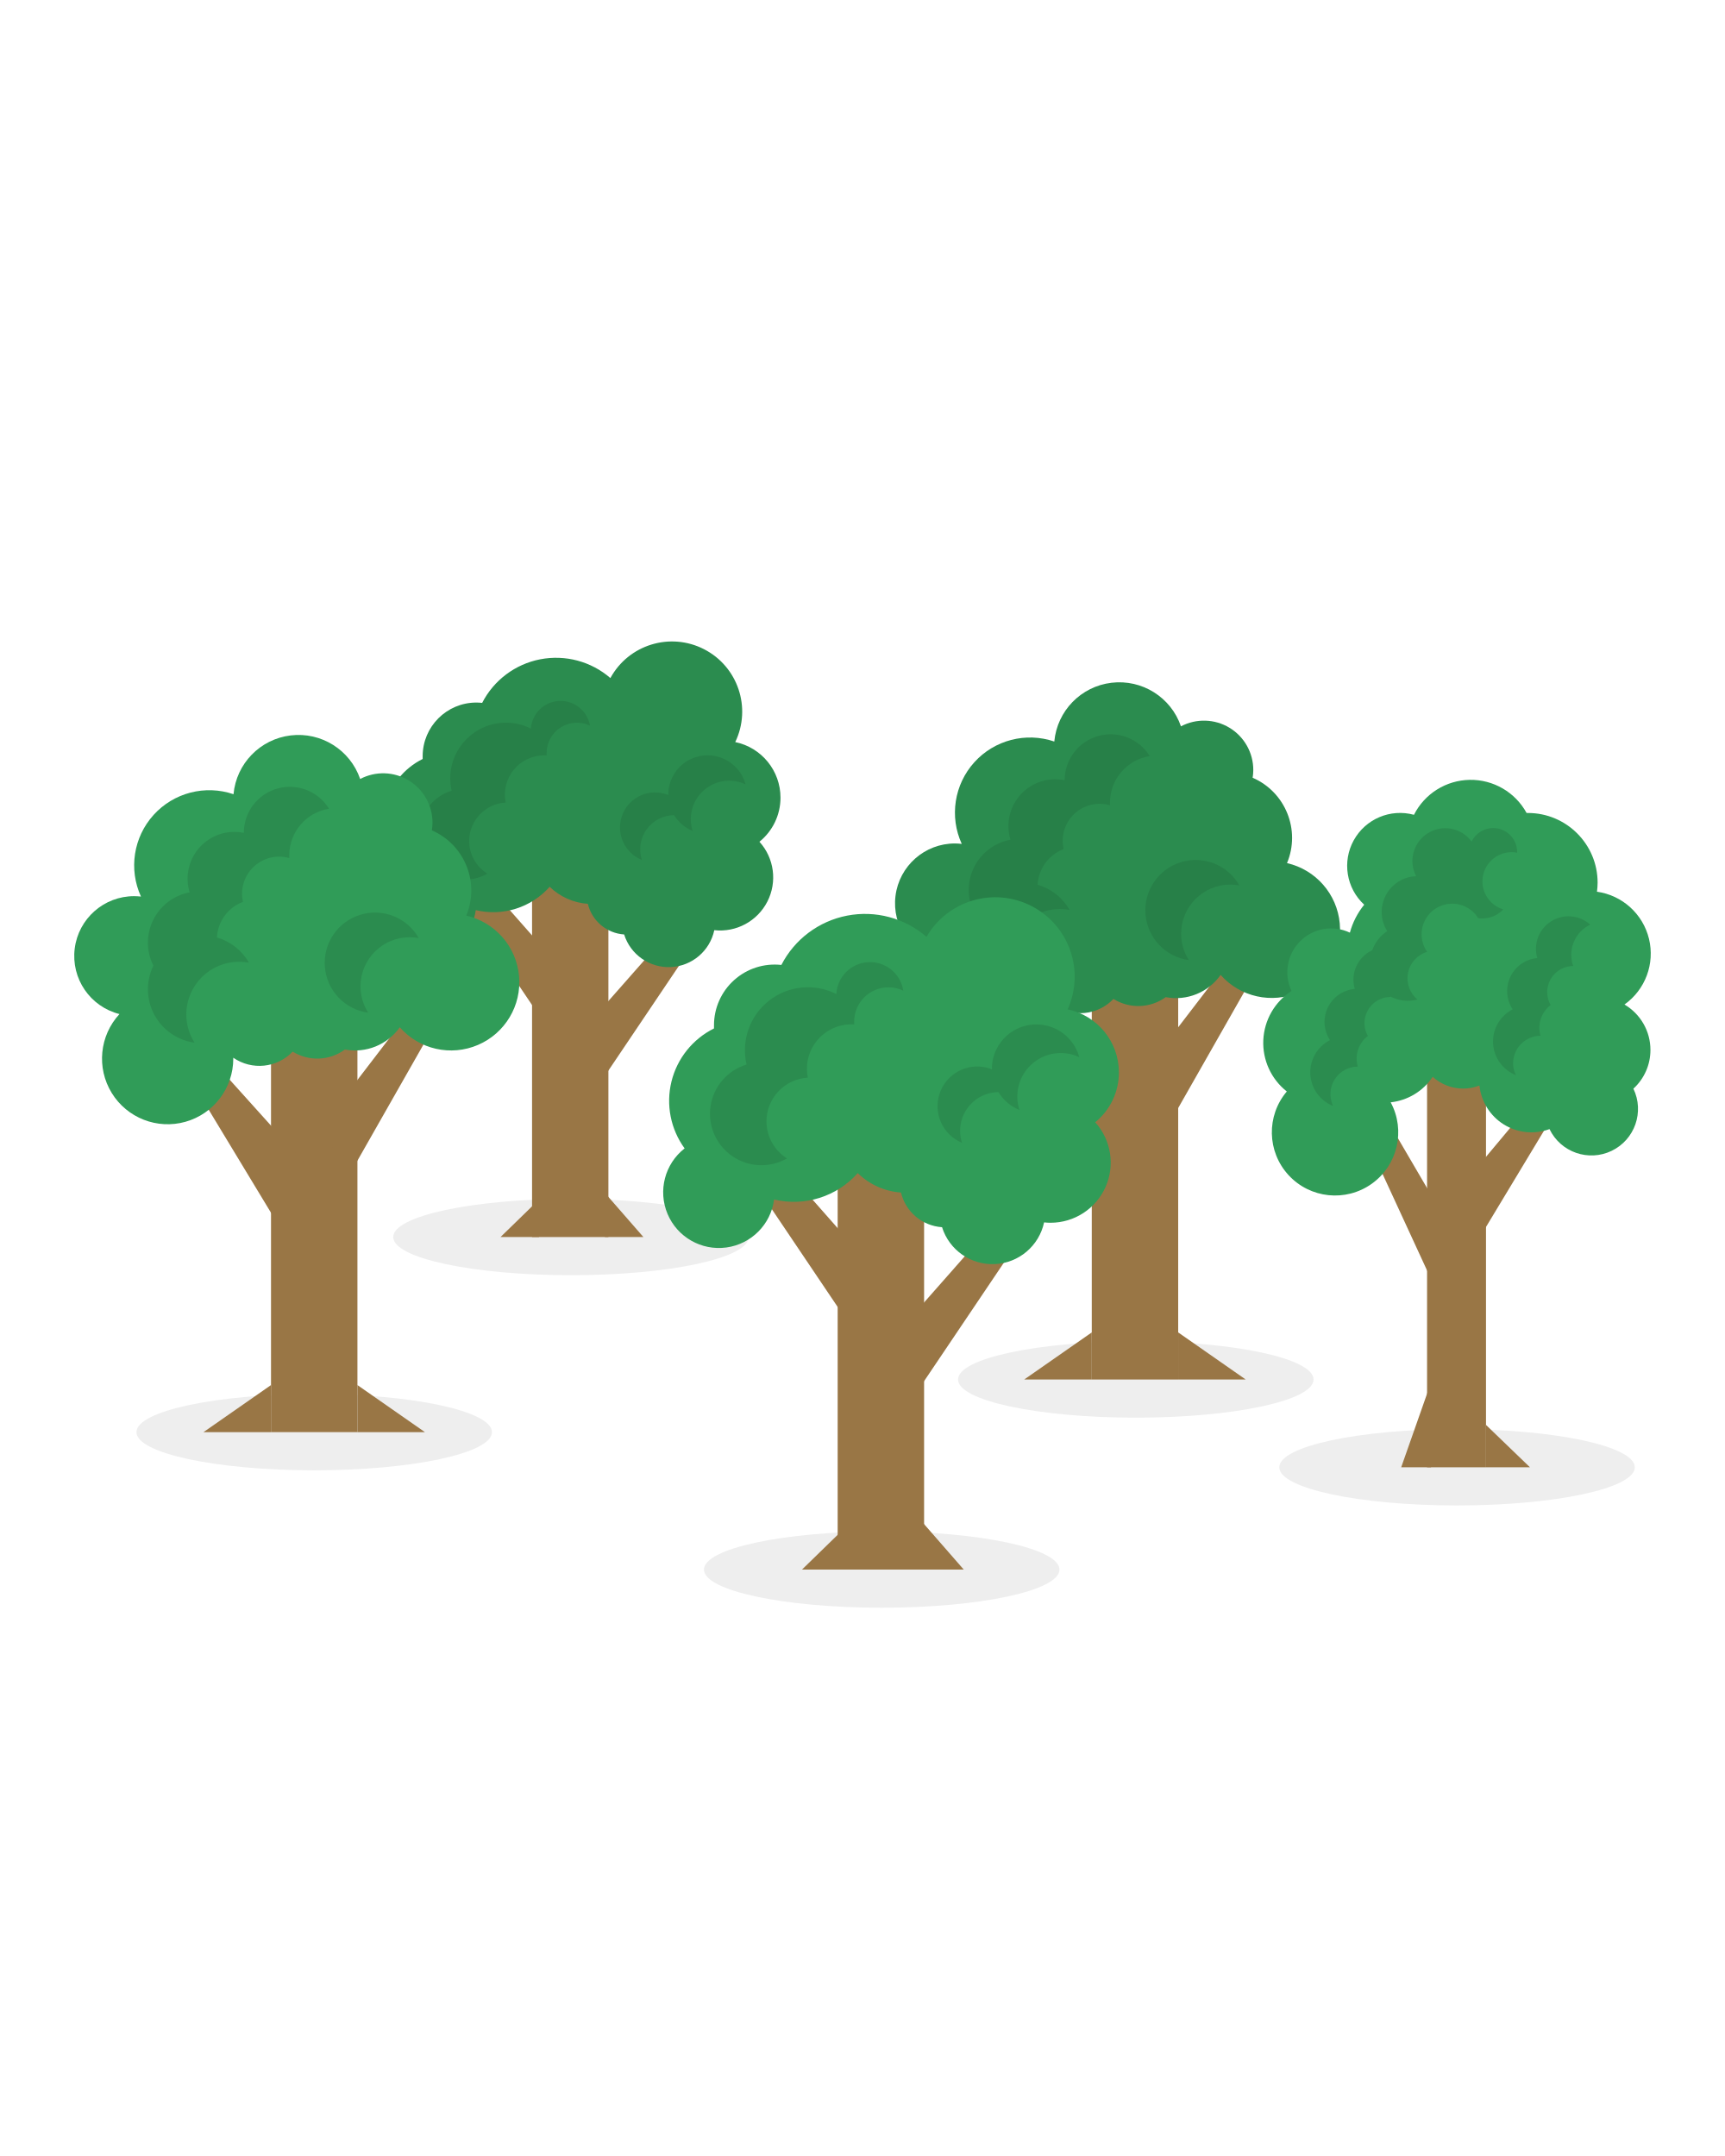
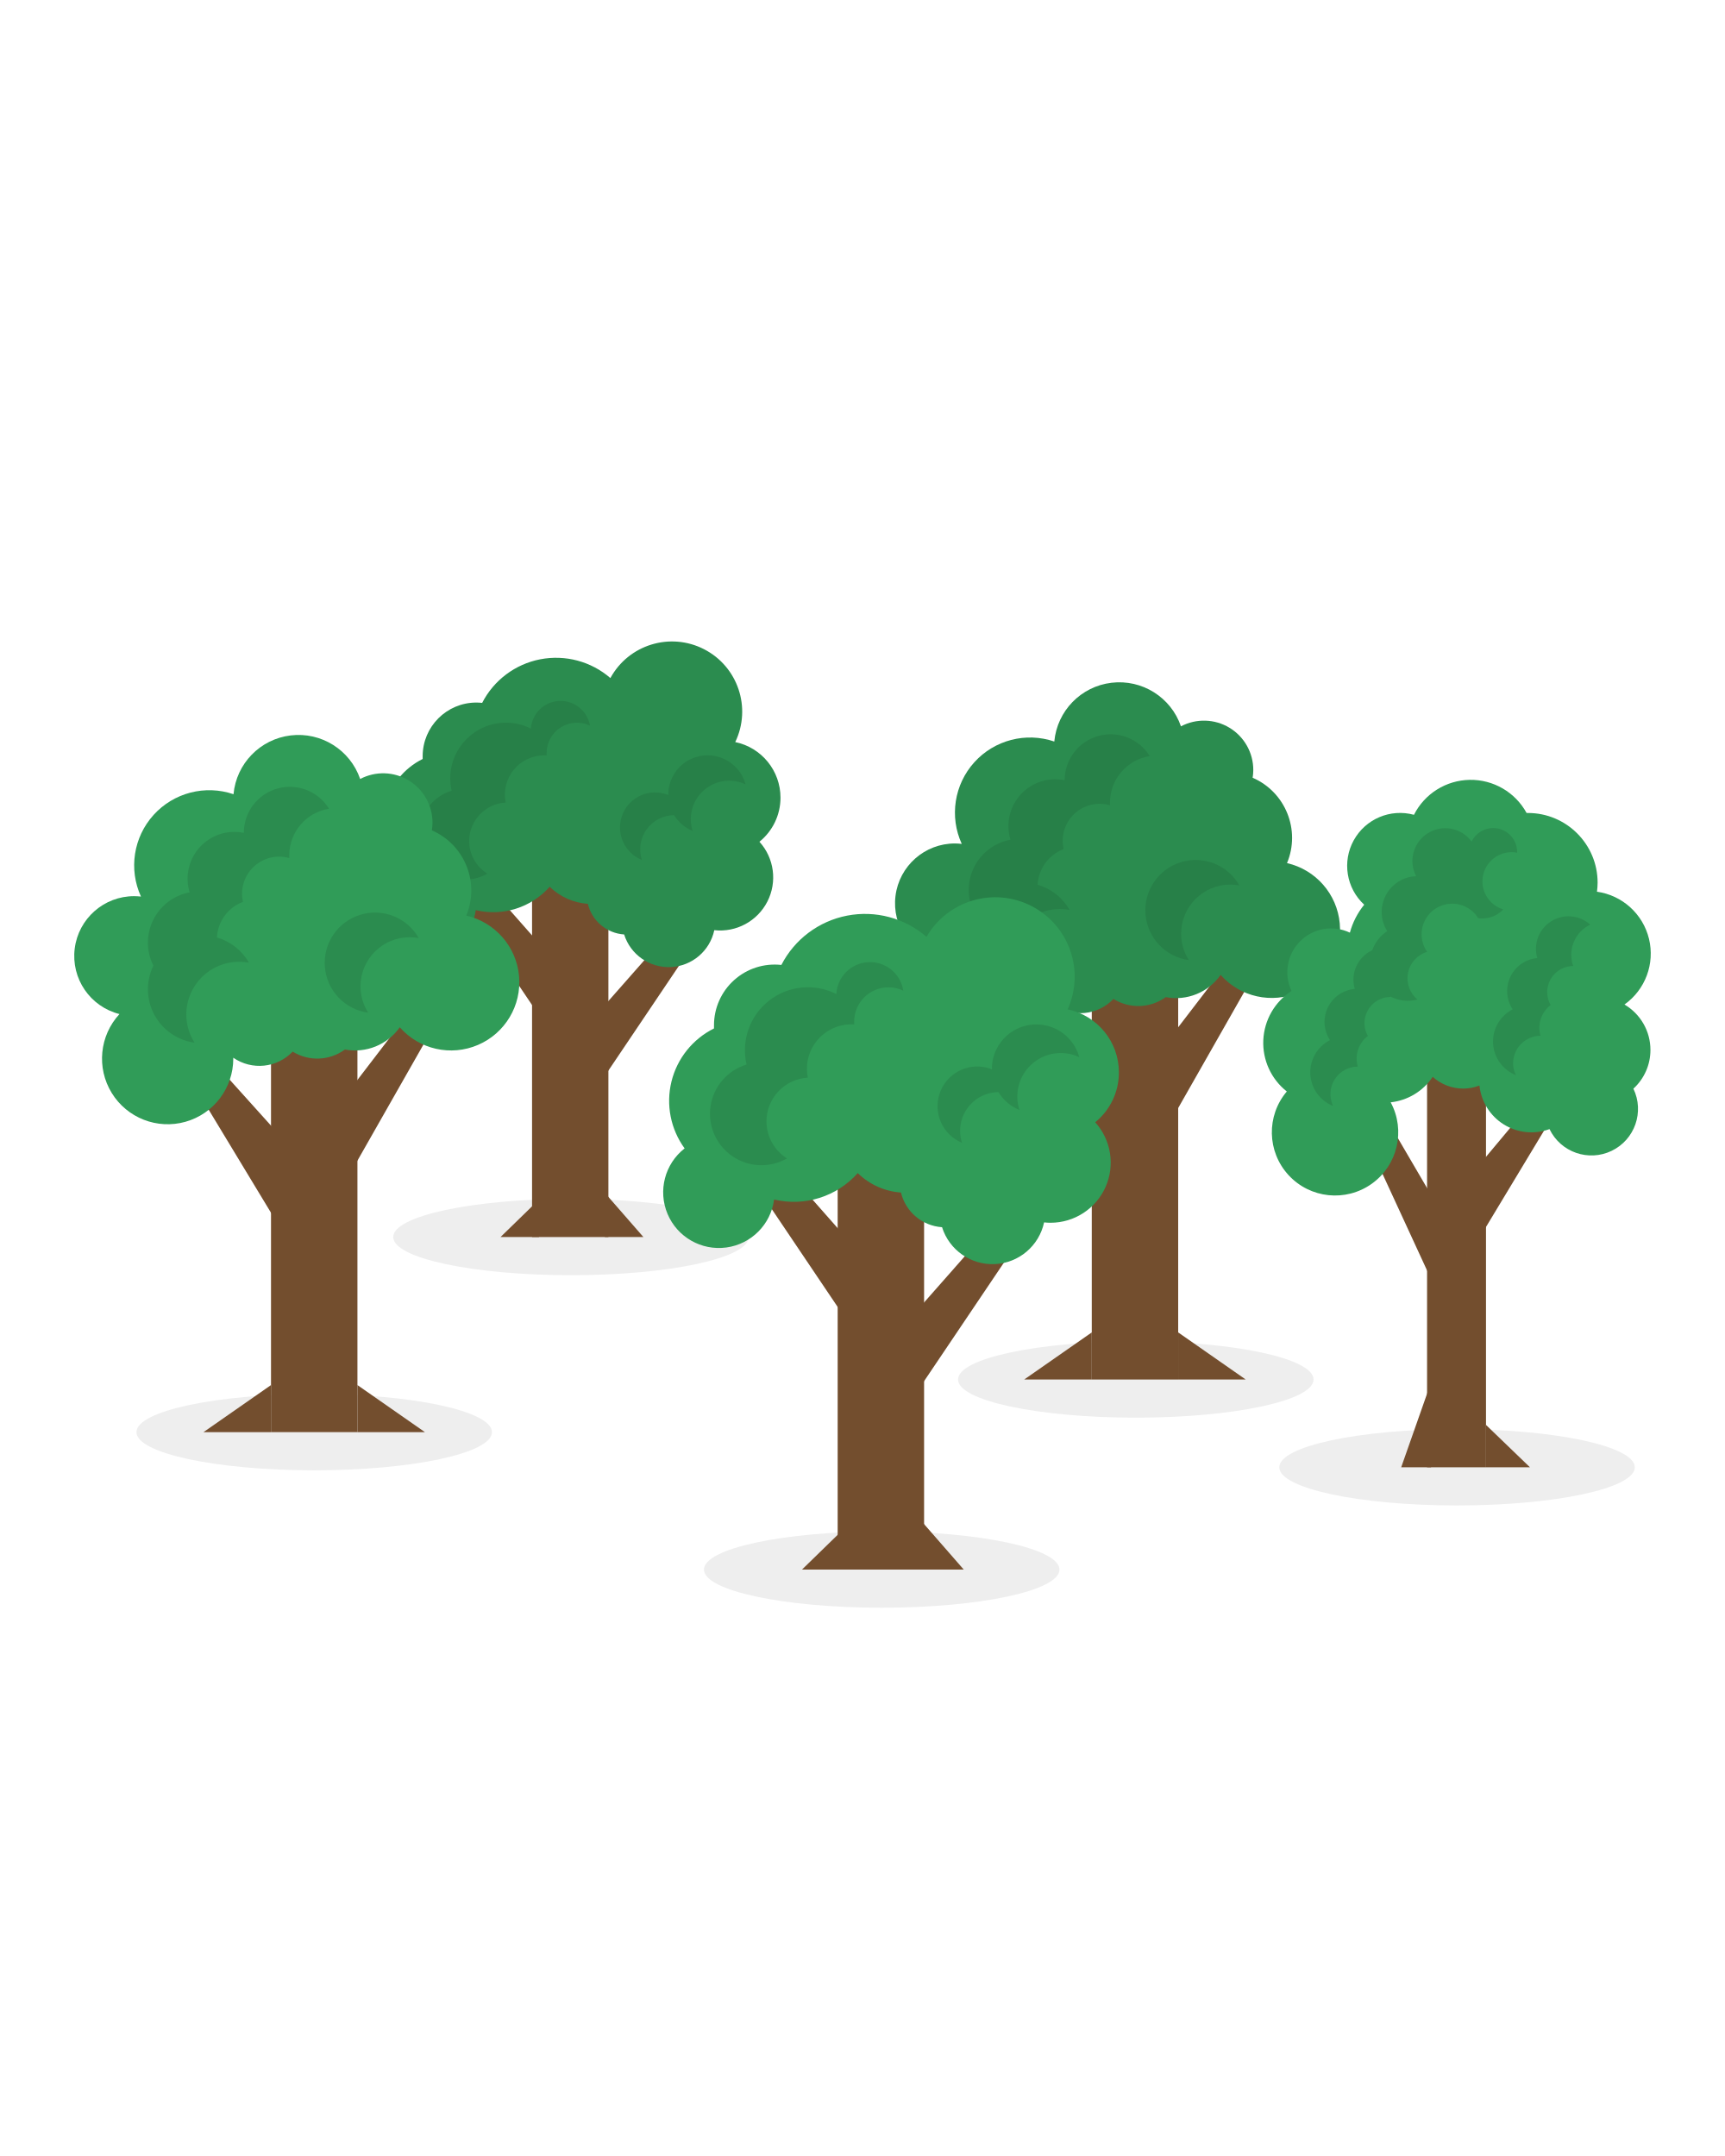
<svg xmlns="http://www.w3.org/2000/svg" viewBox="0 0 512 640">
  <ellipse cx="93.26" cy="425.13" opacity=".07" rx="52.76" ry="11.33" />
  <ellipse cx="169.47" cy="367.21" opacity=".07" rx="52.76" ry="11.33" />
  <ellipse cx="261.7" cy="465.92" opacity=".07" rx="52.76" ry="11.33" />
  <ellipse cx="337.12" cy="409.5" opacity=".07" rx="52.76" ry="11.33" />
  <ellipse cx="432.47" cy="435.56" opacity=".07" rx="52.76" ry="11.33" />
-   <g fill="#997645">
+   <g fill="#734e2e">
    <path d="m157.92 262.13h22.66v105.08h-22.66z" />
    <path d="m168.95 290.19-10.69 8.65-24.72-36.71h10.69z" />
    <path d="m169.47 309.76 10.69 8.66 24.72-36.72h-10.69z" />
  </g>
  <path d="m231.66 236.79a16.85 16.85 0 0 0 -13.43-16.51 20.83 20.83 0 0 0 -37.06-19 24.64 24.64 0 0 0 -38.06 7.37 16.22 16.22 0 0 0 -1.72-.1 15.94 15.94 0 0 0 -15.94 15.94v.81a21.19 21.19 0 0 0 -7.7 31.47 14.6 14.6 0 1 0 23.46 13.4 22.38 22.38 0 0 0 21.94-6.93 18.06 18.06 0 0 0 11.33 5.06 11.89 11.89 0 0 0 10.77 9.09 13.85 13.85 0 0 0 26.76-1.27 15.76 15.76 0 0 0 13.4-26.25 16.81 16.81 0 0 0 6.25-13.08z" fill="#2b8c4f" />
-   <path d="m148.56 367.21h11.42v-11.12z" fill="#997645" />
-   <path d="m190.97 367.21h-11.42v-13.09z" fill="#997645" />
+   <path d="m148.56 367.21h11.42v-11.12z" fill="#734e2e" />
+   <path d="m190.97 367.21h-11.42v-13.09z" fill="#734e2e" />
  <path d="m139.25 249.68a11.48 11.48 0 0 1 10.85-11.45 11.64 11.64 0 0 1 11.37-14h.77c0-.24 0-.47 0-.71a9 9 0 0 1 12.88-8.11 8.85 8.85 0 0 0 -17.55.87 16.35 16.35 0 0 0 -7.38-1.76 16.55 16.55 0 0 0 -16.55 16.55 16.18 16.18 0 0 0 .42 3.64 13.49 13.49 0 1 0 10.6 24.63 11.44 11.44 0 0 1 -5.41-9.66z" fill="#278048" />
  <path d="m212.93 224.59a11.64 11.64 0 0 0 -14.57 11.41 9.43 9.43 0 0 0 -1.3-.43 10.4 10.4 0 0 0 -6.54 19.7 10.15 10.15 0 0 1 9.56-13.3 11.61 11.61 0 0 0 5.51 4.7 11.41 11.41 0 0 1 13.7-14.56 11.62 11.62 0 0 1 2 .71 11.66 11.66 0 0 0 -8.36-8.23z" fill="#278048" />
-   <path d="m324.05 290.57h25.65v118.93h-25.65z" fill="#997645" />
-   <path d="m337.12 321.36 12.1 8.4 25.46-44.76-10.81 1.45z" fill="#997645" />
-   <path d="m334.71 330.36-10.27 14.66-24.07-39.81 9.04-2.96z" fill="#997645" />
+   <path d="m324.05 290.57h25.65v118.93h-25.65z" fill="#734e2e" />
+   <path d="m337.12 321.36 12.1 8.4 25.46-44.76-10.81 1.45z" fill="#734e2e" />
+   <path d="m334.71 330.36-10.27 14.66-24.07-39.81 9.04-2.96z" fill="#734e2e" />
  <path d="m382 256.21a19.46 19.46 0 0 0 -10.2-25.34 15.31 15.31 0 0 0 .19-2.26 14.64 14.64 0 0 0 -21.47-13 19.36 19.36 0 0 0 -37.59 4.51 22.3 22.3 0 0 0 -27.47 30.39 17 17 0 0 0 -2-.13 17.77 17.77 0 0 0 -4.38 35 19.48 19.48 0 1 0 33.78 13.21c0-.09 0-.17 0-.26a13.62 13.62 0 0 0 17.63-1.8 13.9 13.9 0 0 0 15.51-.53 16.17 16.17 0 0 0 16.29-6.6 20.27 20.27 0 1 0 19.71-33.19z" fill="#2b8c4f" />
-   <path d="m369.74 409.5h-20.04v-13.98z" fill="#997645" />
-   <path d="m304 409.5h20.05v-13.98z" fill="#997645" />
+   <path d="m369.74 409.5h-20.04v-13.98z" fill="#734e2e" />
+   <path d="m304 409.5h20.05v-13.98z" fill="#734e2e" />
  <path d="m350.57 277.18a14.6 14.6 0 0 1 14.59-14.6 15.07 15.07 0 0 1 2.7.25 14.93 14.93 0 1 0 -15 22.17 14.58 14.58 0 0 1 -2.29-7.82z" fill="#278048" />
  <path d="m341.26 224.44a13.65 13.65 0 0 0 -25.26 7.16 14.19 14.19 0 0 0 -2.79-.28 13.9 13.9 0 0 0 -13.3 17.94 15.19 15.19 0 0 0 -10.75 21.77 16 16 0 0 0 12.21 22.87 15.66 15.66 0 0 1 13.22-24.06 16.18 16.18 0 0 1 2.89.27 16.12 16.12 0 0 0 -9.5-7.48 12 12 0 0 1 7.73-10.58 10.95 10.95 0 0 1 13.74-13c0-.28 0-.55 0-.82a14 14 0 0 1 11.81-13.79z" fill="#278048" />
-   <path d="m80.44 306.19h25.65v118.93h-25.65z" fill="#997645" />
-   <path d="m93.51 336.99 12.1 8.39 25.45-44.76-10.8 1.45z" fill="#997645" />
-   <path d="m91.1 345.99-10.27 14.66-24.07-39.81 9.04-2.97z" fill="#997645" />
+   <path d="m80.44 306.19h25.65v118.93h-25.65z" fill="#734e2e" />
+   <path d="m93.51 336.99 12.1 8.39 25.45-44.76-10.8 1.45z" fill="#734e2e" />
+   <path d="m91.1 345.99-10.27 14.66-24.07-39.81 9.04-2.97z" fill="#734e2e" />
  <path d="m138.38 271.83a19.46 19.46 0 0 0 -10.2-25.34 15.29 15.29 0 0 0 .19-2.25 14.64 14.64 0 0 0 -21.47-13 19.36 19.36 0 0 0 -37.59 4.52 22.3 22.3 0 0 0 -27.47 30.38 19.38 19.38 0 0 0 -2-.12 17.77 17.77 0 0 0 -4.38 35 19.48 19.48 0 1 0 33.78 13.22c0-.09 0-.17 0-.26a13.64 13.64 0 0 0 17.63-1.81 13.87 13.87 0 0 0 15.5-.62 16.27 16.27 0 0 0 16.29-6.6 20.27 20.27 0 1 0 19.75-33.15z" fill="#309c58" />
-   <path d="m126.13 425.13h-20.04v-13.98z" fill="#997645" />
-   <path d="m60.39 425.13h20.05v-13.98z" fill="#997645" />
+   <path d="m126.13 425.13h-20.04v-13.98z" fill="#734e2e" />
+   <path d="m60.39 425.13h20.05v-13.98z" fill="#734e2e" />
  <path d="m107 292.8a14.59 14.59 0 0 1 14.59-14.59 15.07 15.07 0 0 1 2.7.25 14.93 14.93 0 1 0 -15 22.16 14.58 14.58 0 0 1 -2.29-7.82z" fill="#2b8c4f" />
  <path d="m97.65 240.07a13.65 13.65 0 0 0 -25.28 7.15 13.47 13.47 0 0 0 -2.79-.28 13.9 13.9 0 0 0 -13.3 17.94 15.21 15.21 0 0 0 -12.38 14.93 15.05 15.05 0 0 0 1.63 6.83 16 16 0 0 0 12.21 22.87 15.5 15.5 0 0 1 -2.44-8.39 15.66 15.66 0 0 1 15.7-15.62 15.31 15.31 0 0 1 2.89.27 16 16 0 0 0 -9.5-7.48 11.93 11.93 0 0 1 7.73-10.58 11 11 0 0 1 13.74-13c0-.27 0-.54 0-.82a14 14 0 0 1 11.79-13.82z" fill="#2b8c4f" />
-   <path d="m248.63 346.99h25.65v118.93h-25.65z" fill="#997645" />
-   <path d="m261.12 378.75-12.1 9.79-27.98-41.55h12.1z" fill="#997645" />
-   <path d="m261.7 400.9 12.1 9.8 27.99-41.56h-12.1z" fill="#997645" />
+   <path d="m248.63 346.99h25.65v118.93h-25.65z" fill="#734e2e" />
+   <path d="m261.12 378.75-12.1 9.79-27.98-41.55h12.1z" fill="#734e2e" />
+   <path d="m261.7 400.9 12.1 9.8 27.99-41.56h-12.1z" fill="#734e2e" />
  <path d="m332.1 318.31a19.08 19.08 0 0 0 -15.21-18.68 23.58 23.58 0 0 0 -41.89-21.53 27.9 27.9 0 0 0 -43.08 8.34 18 18 0 0 0 -20 17.93v.92a24 24 0 0 0 -8.72 35.61 16.53 16.53 0 1 0 26.56 15.17 25.33 25.33 0 0 0 24.83-7.84 20.36 20.36 0 0 0 12.83 5.77 13.45 13.45 0 0 0 12.19 10.29 15.68 15.68 0 0 0 30.29-1.43 17.19 17.19 0 0 0 1.91.11 17.86 17.86 0 0 0 13.26-29.83 19 19 0 0 0 7.03-14.83z" fill="#309c58" />
-   <path d="m238.04 465.92h12.92v-12.58z" fill="#997645" />
-   <path d="m286.05 465.92h-12.93v-14.82z" fill="#997645" />
+   <path d="m238.04 465.92h12.92v-12.58z" fill="#734e2e" />
+   <path d="m286.05 465.92h-12.93v-14.82z" fill="#734e2e" />
  <path d="m227.5 332.9a13 13 0 0 1 12.28-13 13.18 13.18 0 0 1 12.87-15.83h.88c0-.27 0-.53 0-.8a10.18 10.18 0 0 1 10.18-10.19 10.05 10.05 0 0 1 4.4 1 10 10 0 0 0 -19.87 1 18.69 18.69 0 0 0 -26.65 20.92 15.27 15.27 0 1 0 12 27.87 13 13 0 0 1 -6.09-10.97z" fill="#2b8c4f" />
  <path d="m310.89 304.51a13.2 13.2 0 0 0 -16.08 9.49 13.51 13.51 0 0 0 -.41 3.43 11.52 11.52 0 0 0 -1.47-.49 11.78 11.78 0 0 0 -7.4 22.3 11.5 11.5 0 0 1 10.82-15.05 13.12 13.12 0 0 0 6.24 5.31 12.9 12.9 0 0 1 15.5-16.5 12 12 0 0 1 2.25.81 13.2 13.2 0 0 0 -9.45-9.3z" fill="#2b8c4f" />
-   <path d="m423.57 316.62h17.49v118.93h-17.49z" fill="#997645" transform="matrix(-1 0 0 -1 864.63 752.18)" />
-   <path d="m426.86 358.3-2.3 20.99-20.94-45.42 6.5-4.2z" fill="#997645" />
-   <path d="m437.66 347.47 3.01 17.4 26.16-43.42-10.02 3.11z" fill="#997645" />
+   <path d="m423.57 316.62h17.49v118.93h-17.49z" fill="#734e2e" transform="matrix(-1 0 0 -1 864.63 752.18)" />
+   <path d="m426.86 358.3-2.3 20.99-20.94-45.42 6.5-4.2z" fill="#734e2e" />
+   <path d="m437.66 347.47 3.01 17.4 26.16-43.42-10.02 3.11z" fill="#734e2e" />
  <path d="m489.87 311.65a15.61 15.61 0 0 0 -7.71-13.46 18.55 18.55 0 0 0 -8.16-33.49 21.53 21.53 0 0 0 .19-2.68 20.69 20.69 0 0 0 -20.69-20.69h-.39a18.88 18.88 0 0 0 -33.43.54 15.7 15.7 0 0 0 -14.77 26.69 22.46 22.46 0 0 0 -4.25 8.29 13 13 0 0 0 -17.32 17.31 18.36 18.36 0 0 0 -1.4 29.84 18.76 18.76 0 1 0 30.83 3.22 17.2 17.2 0 0 0 12.47-7.57 13.5 13.5 0 0 0 9.06 3.49 13.32 13.32 0 0 0 4.82-.9 15.5 15.5 0 0 0 20.79 12.93 13.82 13.82 0 1 0 24.9-12 15.54 15.54 0 0 0 5.06-11.52z" fill="#309c58" />
-   <path d="m454.11 435.56h-13.05v-12.58z" fill="#997645" />
-   <path d="m415.89 435.56h8.85v-25.18z" fill="#997645" />
+   <path d="m454.11 435.56h-13.05v-12.58z" fill="#734e2e" />
+   <path d="m415.89 435.56h8.85v-25.18z" fill="#734e2e" />
  <path d="m449.44 317.94a8.17 8.17 0 0 1 5.56-10.15 7.94 7.94 0 0 1 2.24-.33 8.48 8.48 0 0 1 3-9.11 7.86 7.86 0 0 1 -.68-1.6 7.76 7.76 0 0 1 7.4-10 5.1 5.1 0 0 1 -.19-.55 9.9 9.9 0 0 1 5.23-11.72 9.65 9.65 0 0 0 -15.71 9.92 9.33 9.33 0 0 0 -1.94.36 9.84 9.84 0 0 0 -6.6 12.24 10.14 10.14 0 0 0 1.22 2.62 10.74 10.74 0 0 0 1 19.55 8 8 0 0 1 -.53-1.23z" fill="#2b8c4f" />
  <path d="m443.21 245.8a7.14 7.14 0 0 0 -6.42 4 9.74 9.74 0 0 0 -16.47 10.29 10.64 10.64 0 0 0 -8.58 16.31 11.33 11.33 0 0 0 -4.44 5.66 9.66 9.66 0 0 0 -5.19 11.49 10.36 10.36 0 0 0 -1.94.37 9.83 9.83 0 0 0 -5.42 14.84 10.74 10.74 0 0 0 .95 19.55 7.09 7.09 0 0 1 -.48-1.24 8.16 8.16 0 0 1 7.78-10.46 8.47 8.47 0 0 1 3-9.1 7.89 7.89 0 0 1 -.69-1.6 7.78 7.78 0 0 1 5.25-9.65 7.61 7.61 0 0 1 2.15-.31.88.88 0 0 0 -.05-.15 11.11 11.11 0 0 0 8.06.9 8.19 8.19 0 0 1 2.87-14.15 9.08 9.08 0 1 1 15.15-10 9.89 9.89 0 0 0 1.23.09 8.51 8.51 0 0 0 6.22-2.69 8.68 8.68 0 0 1 4.12-16.84c0-.07 0-.14 0-.21a7.14 7.14 0 0 0 -7.1-7.1z" fill="#2b8c4f" />
</svg>
